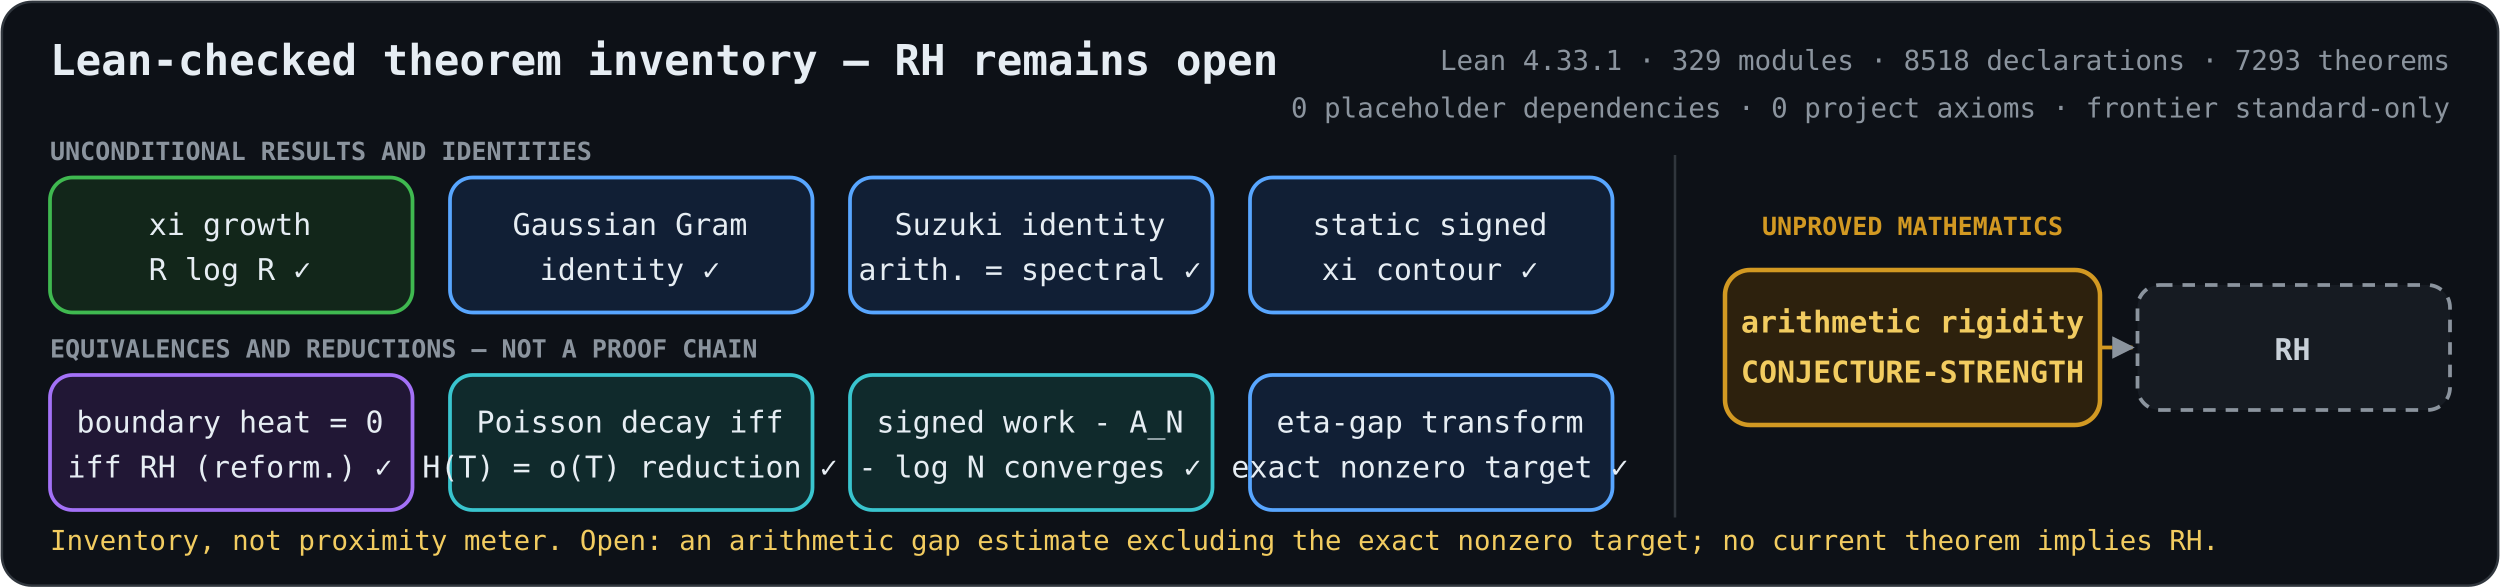
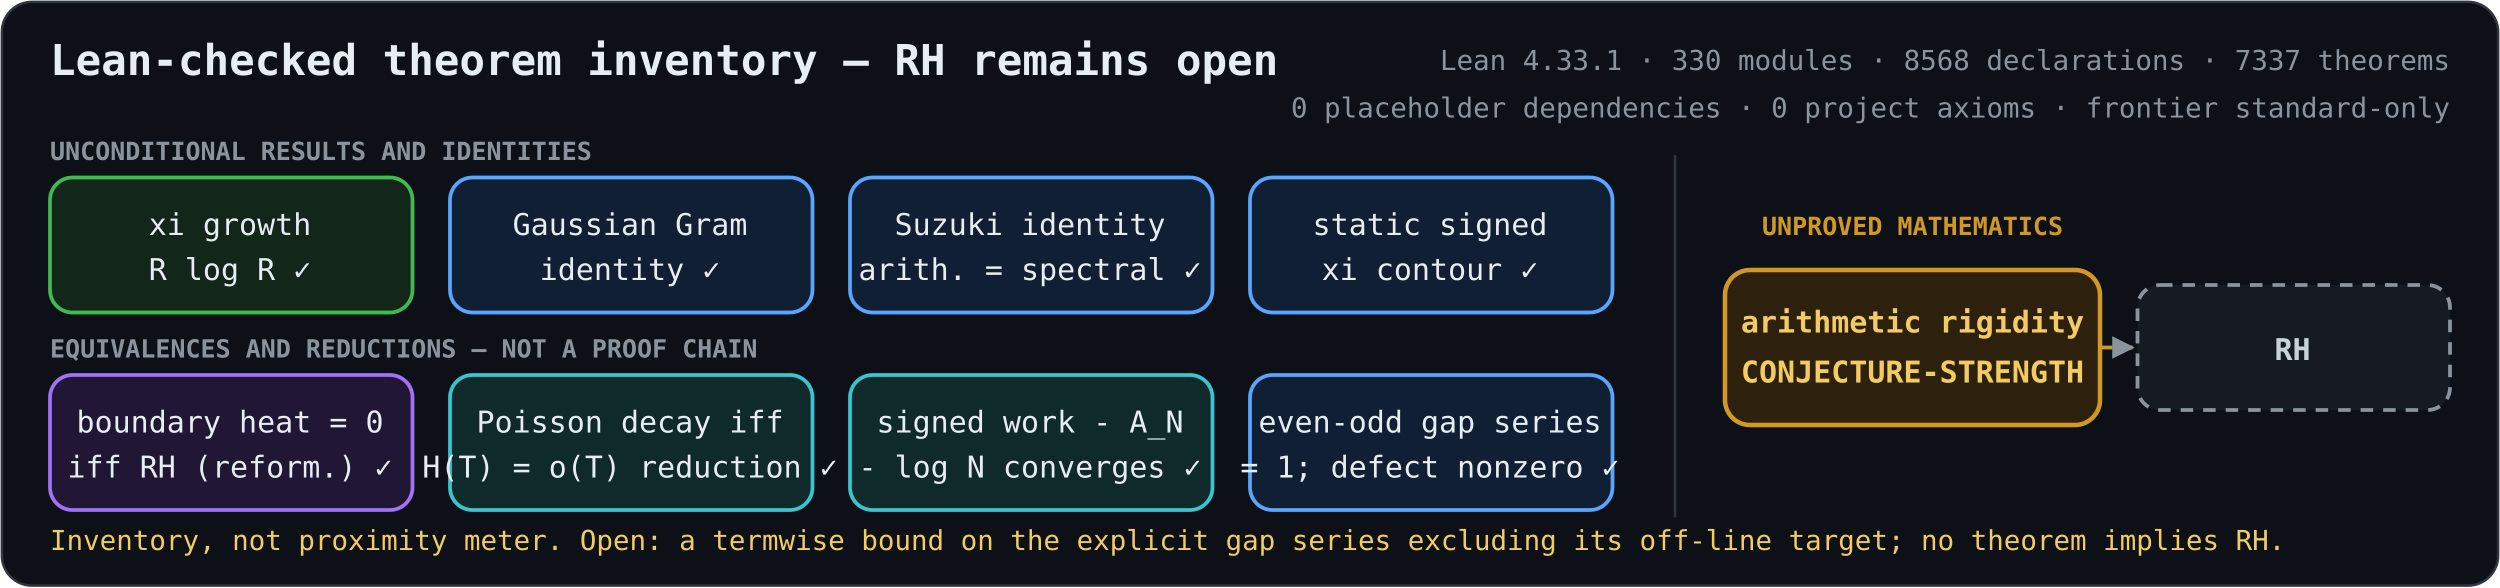
<svg xmlns="http://www.w3.org/2000/svg" role="img" aria-labelledby="title description" viewBox="0 0 1000 235">
  <defs>
    <marker id="arrow" viewBox="0 0 10 10" refX="9" refY="5" markerWidth="6" markerHeight="6" orient="auto-start-reverse">
      <path d="M 0 0 L 10 5 L 0 10 z" fill="#8b949e" />
    </marker>
    <style>
      .bg { fill: #0d1117; stroke: #30363d; }
      text { fill: #e6edf3; font-family: ui-monospace, SFMono-Regular, Menlo, Consolas, monospace; font-size: 12px; text-anchor: middle; }
      .heading { font-size: 17px; font-weight: 700; text-anchor: start; }
      .metrics { fill: #8b949e; font-size: 11px; text-anchor: end; }
      .proved rect { fill: #12261a; stroke: #3fb950; stroke-width: 1.5; }
      .proved.equivalence rect { fill: #211735; stroke: #a371f7; }
      .proved.bridge rect { fill: #111f35; stroke: #58a6ff; }
      .proved.reduction rect { fill: #102a2c; stroke: #39c5cf; }
      .open rect { fill: #2d210d; stroke: #d29922; stroke-width: 1.8; }
      .goal rect { fill: #161b22; stroke: #8b949e; stroke-width: 1.5; stroke-dasharray: 5 4; }
      .open text { fill: #f2cc60; font-weight: 700; }
      .goal text { fill: #c9d1d9; font-weight: 700; }
      .open-edge { fill: none; stroke: #d29922; stroke-width: 1.5; stroke-dasharray: 5 4; marker-end: url(#arrow); }
      .section { fill: #8b949e; font-size: 10px; font-weight: 700; text-anchor: start; }
      .gap-label { fill: #d29922; font-size: 10px; font-weight: 700; }
      .frontier { fill: #f2cc60; font-size: 11px; text-anchor: start; }
    </style>
  </defs>
  <rect class="bg" x="0.75" y="0.75" width="998.5" height="233.5" rx="12" />
  <text class="heading" x="20" y="30">Lean-checked theorem inventory — RH remains open</text>
-   <text class="metrics" x="980" y="28">Lean 4.33.1 · 329 modules · 8518 declarations · 7293 theorems</text>
+   <text class="metrics" x="980" y="28">Lean 4.33.1 · 330 modules · 8568 declarations · 7337 theorems</text>
  <text class="metrics" x="980" y="47">0 placeholder dependencies · 0 project axioms · frontier standard-only</text>
  <text class="section" x="20" y="64">UNCONDITIONAL RESULTS AND IDENTITIES</text>
  <text class="section" x="20" y="143">EQUIVALENCES AND REDUCTIONS — NOT A PROOF CHAIN</text>
  <line x1="670" y1="62" x2="670" y2="207" stroke="#30363d" />
  <text class="gap-label" x="765" y="94">UNPROVED MATHEMATICS</text>
  <path class="open-edge" d="M840 139 H853" />
  <g class="proved unconditional">
    <rect x="20" y="71" width="145" height="54" rx="9" />
    <text x="92" y="94">xi growth</text>
    <text x="92" y="112">R log R  ✓</text>
  </g>
  <g class="proved bridge">
    <rect x="180" y="71" width="145" height="54" rx="9" />
    <text x="252" y="94">Gaussian Gram</text>
    <text x="252" y="112">identity  ✓</text>
  </g>
  <g class="proved bridge">
    <rect x="340" y="71" width="145" height="54" rx="9" />
    <text x="412" y="94">Suzuki identity</text>
    <text x="412" y="112">arith. = spectral  ✓</text>
  </g>
  <g class="proved bridge">
    <rect x="500" y="71" width="145" height="54" rx="9" />
    <text x="572" y="94">static signed</text>
    <text x="572" y="112">xi contour  ✓</text>
  </g>
  <g class="proved equivalence">
    <rect x="20" y="150" width="145" height="54" rx="9" />
    <text x="92" y="173">boundary heat = 0</text>
    <text x="92" y="191">iff RH (reform.)  ✓</text>
  </g>
  <g class="proved reduction">
    <rect x="180" y="150" width="145" height="54" rx="9" />
    <text x="252" y="173">Poisson decay iff</text>
    <text x="252" y="191">H(T) = o(T) reduction  ✓</text>
  </g>
  <g class="proved reduction">
    <rect x="340" y="150" width="145" height="54" rx="9" />
    <text x="412" y="173">signed work - A_N</text>
    <text x="412" y="191">- log N converges  ✓</text>
  </g>
  <g class="proved bridge">
    <rect x="500" y="150" width="145" height="54" rx="9" />
-     <text x="572" y="173">eta-gap transform</text>
-     <text x="572" y="191">exact nonzero target  ✓</text>
+     <text x="572" y="173">even-odd gap series</text>
+     <text x="572" y="191">= 1; defect nonzero  ✓</text>
  </g>
  <g class="open">
    <rect x="690" y="108" width="150" height="62" rx="10" />
    <text x="765" y="133">arithmetic rigidity</text>
    <text x="765" y="153">CONJECTURE-STRENGTH</text>
  </g>
  <g class="goal">
    <rect x="855" y="114" width="125" height="50" rx="9" />
    <text x="917" y="144">RH</text>
  </g>
-   <text class="frontier" x="20" y="220">Inventory, not proximity meter. Open: an arithmetic gap estimate excluding the exact nonzero target; no current theorem implies RH.</text>
+   <text class="frontier" x="20" y="220">Inventory, not proximity meter. Open: a termwise bound on the explicit gap series excluding its off-line target; no theorem implies RH.</text>
</svg>
